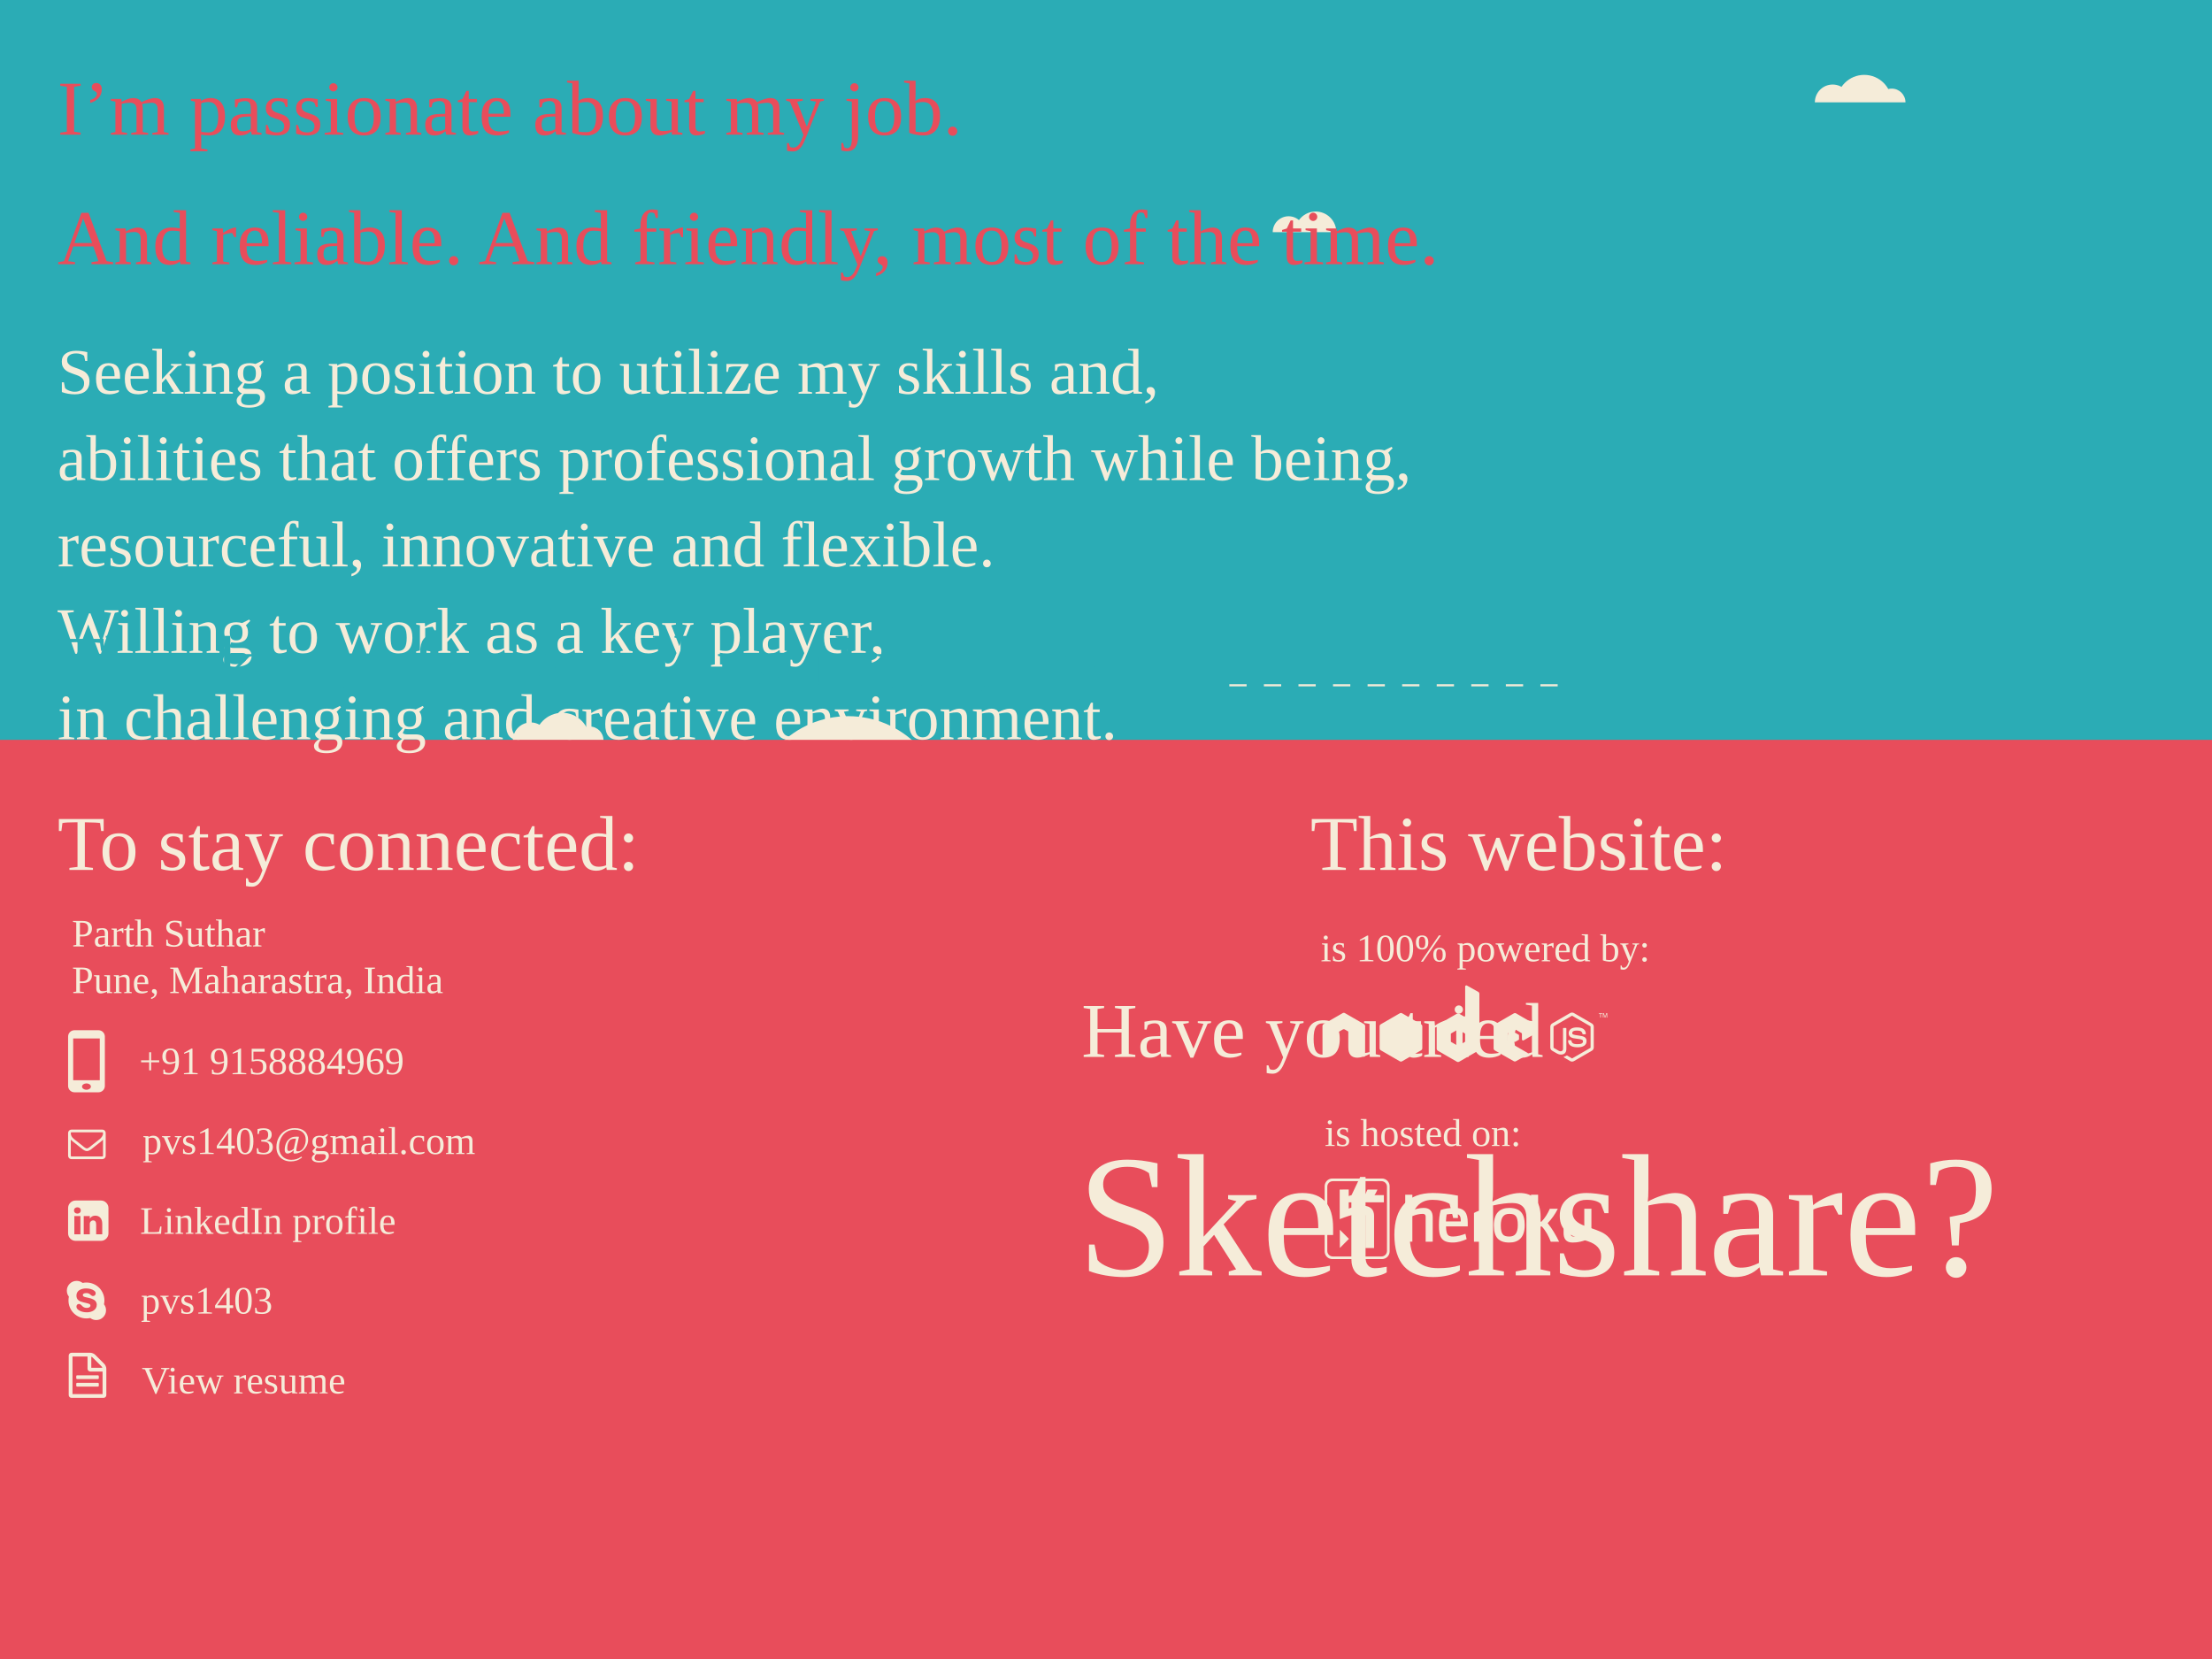
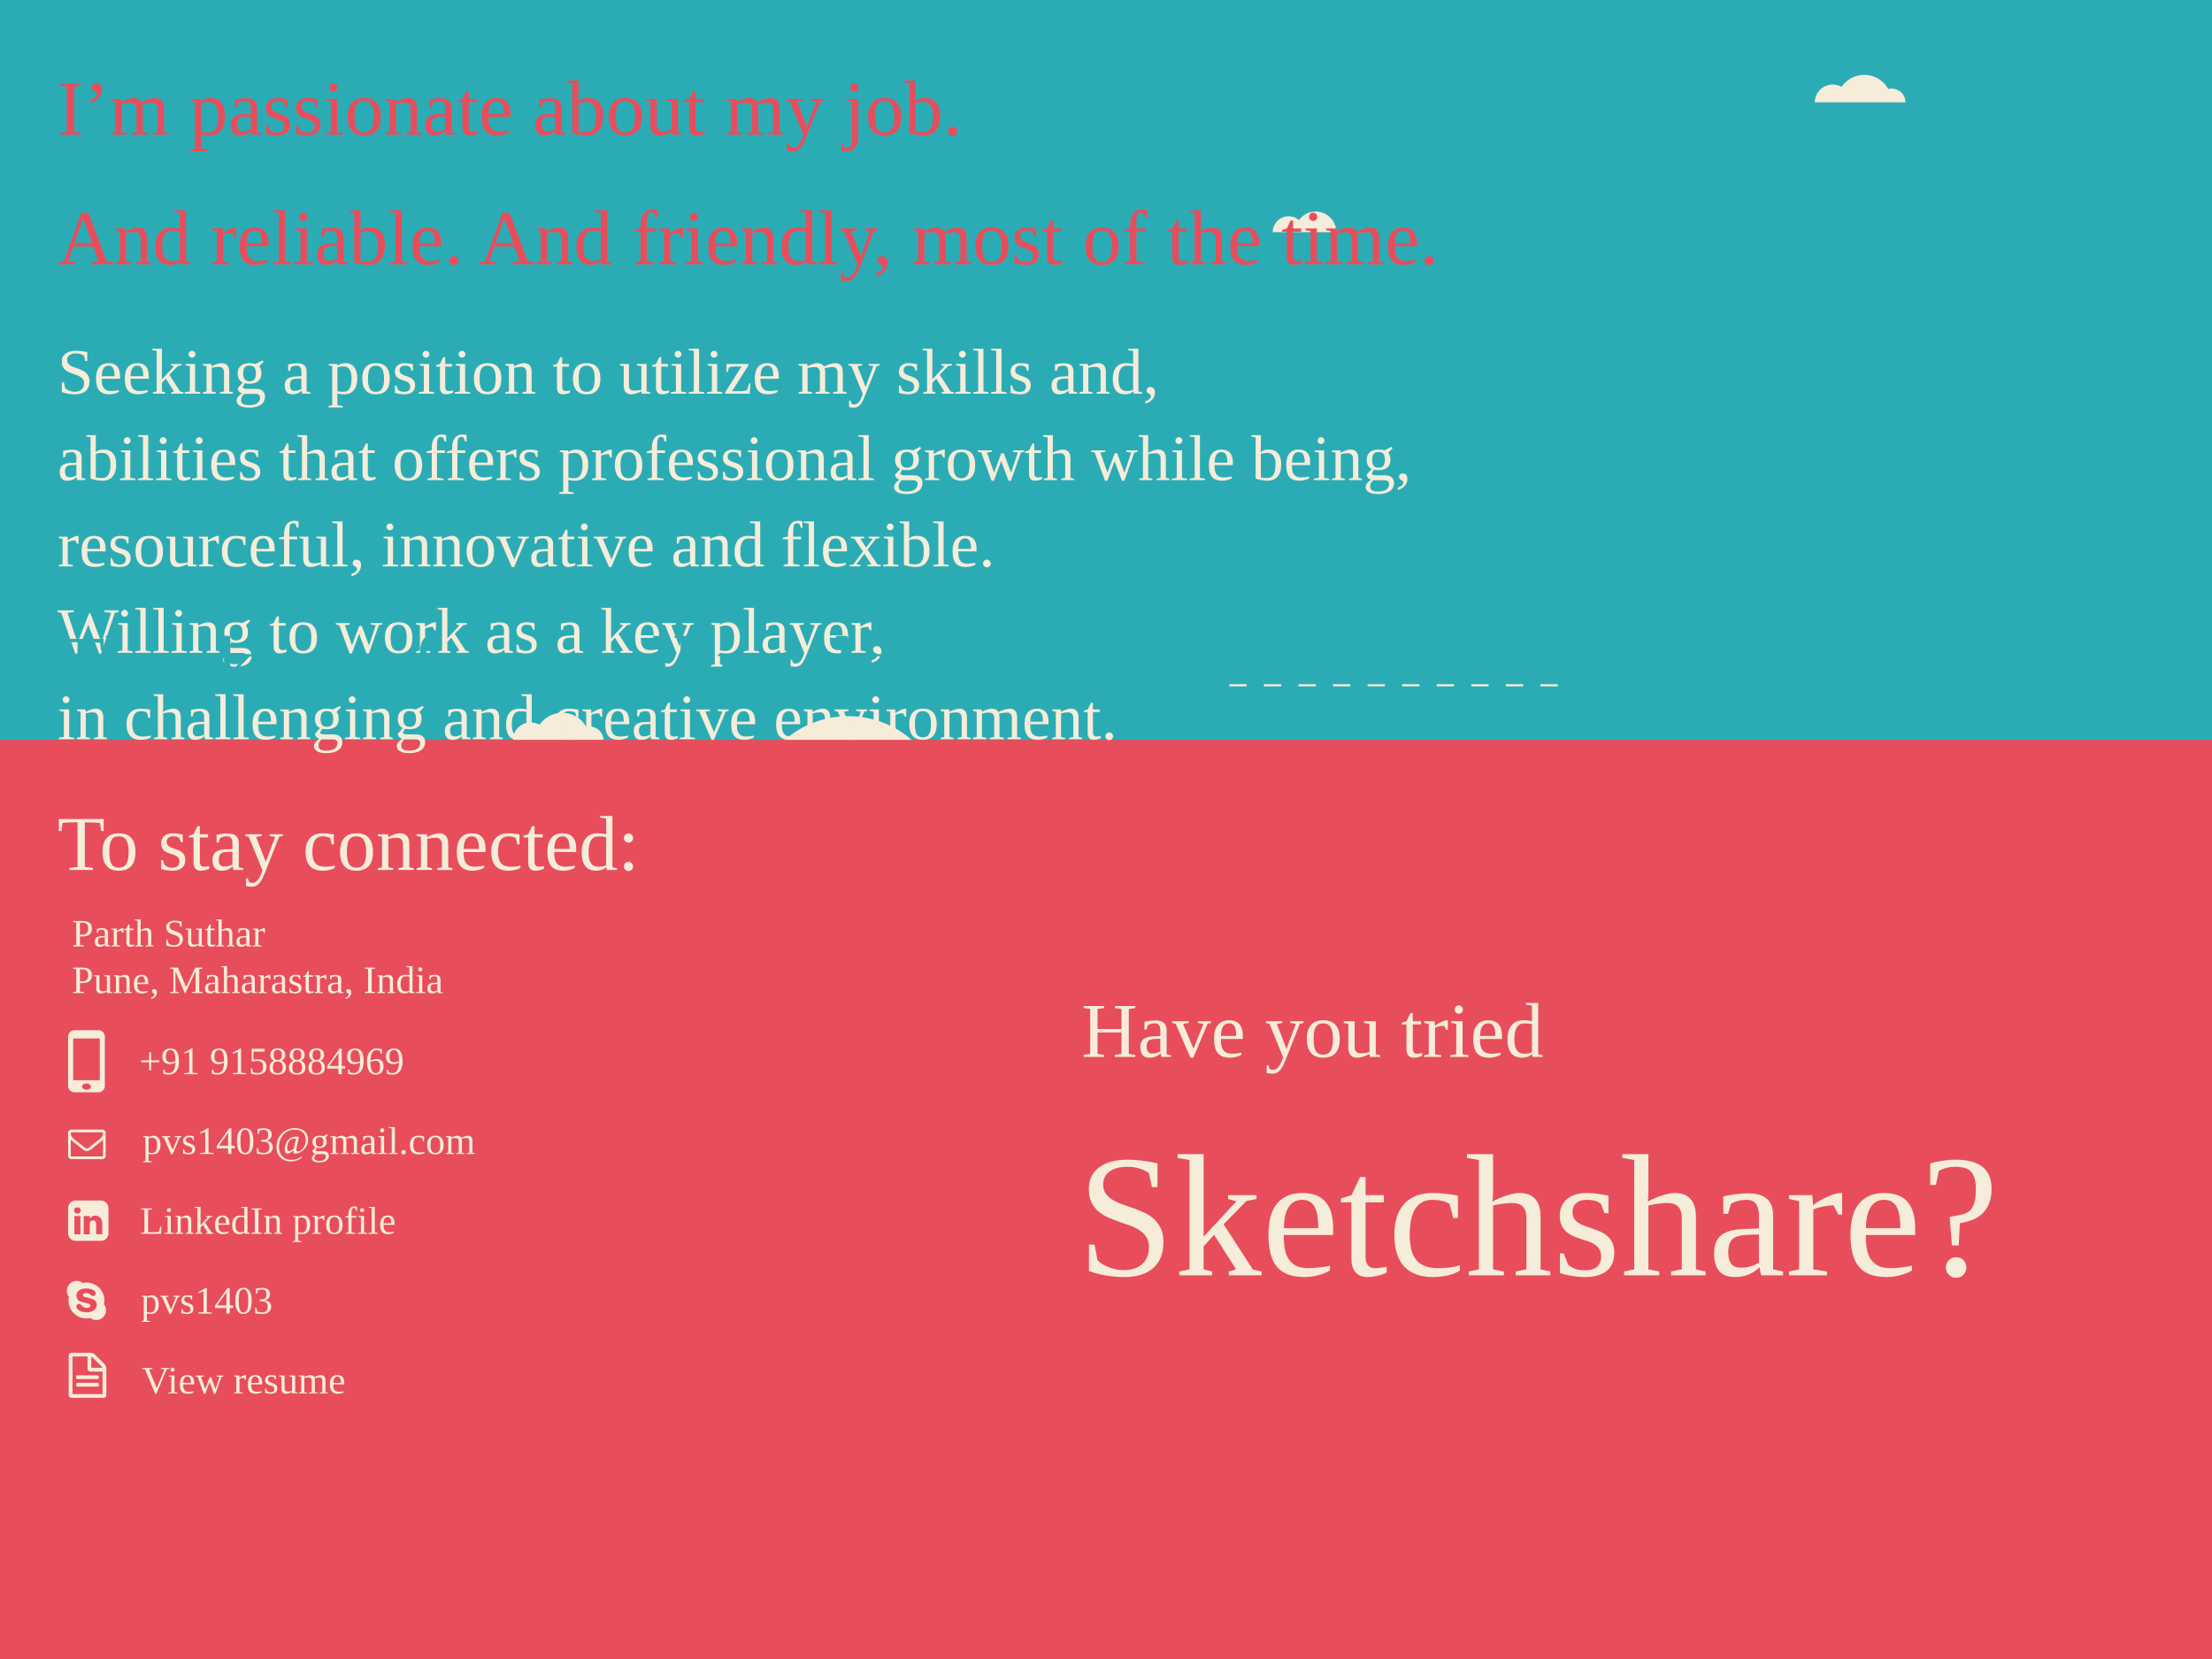
<svg xmlns="http://www.w3.org/2000/svg" width="1024" height="768" viewBox="0 0 1024 768">
  <rect x="-5882.951" y="-5137.504" fill="#F5ECD9" width="12784.607" height="11218.004" id="bg5" />
  <rect x="-7653.467" y="-7098.016" fill="#2BACB5" stroke="#000" stroke-miterlimit="10" width="15687.934" height="14889.029" id="sky" />
  <g id="mountains">
    <path fill="#D4E5F6" d="M-792.243 1119.833" />
    <polygon fill="#14757B" points="-209.3,510.472 -37.804,689.235 -193.184,705.394" />
    <polygon fill="#ACE8EA" points="-402.598,667.509 -345.107,604.72 -321.267,642.229 -398.216,859.793" />
    <path fill="#A7C6E8" d="M-927.366 1503.302" />
    <path fill="#A7C6E8" d="M-1577.241 1702.573" />
    <path fill="#C1DDF3" d="M-1577.241 1702.573" />
    <path fill="#5984C3" d="M-832.03 1389.982" />
    <path fill="#A7C6E8" d="M-588.439 1107.608" />
    <path fill="#0D72B9" d="M-854.126 1095.198" />
    <polygon fill="#ACE8EA" points="-854.126,1095.198 -735.19,578.242 -588.439,1107.608" />
    <polygon fill="#F5ECD9" points="-735.19,578.242 -649.129,529.291 -588.439,1107.608" />
    <polygon fill="#fff" points="-646.729,553.362 -649.129,529.291 -566.951,373.859 -471.992,709.22" />
    <polygon fill="#229098" points="-588.439,1107.608 -471.992,709.22 -626.096,552.59 -646.729,553.362" />
    <polygon fill="#F5ECD9" points="-345.107,1147.357 -588.439,1107.608 -471.992,709.22 -402.598,667.509" />
    <polygon fill="#C1E8E7" points="-566.951,373.859 -402.598,667.509 -471.992,709.22" />
    <path fill="#5984C3" d="M-854.126 1095.198" />
    <polygon fill="#fff" points="-345.107,604.72 -209.3,510.472 -180.034,864.441" />
    <polygon fill="#14757B" points="-398.216,859.793 -330.423,1226.866 -180.034,864.441 -321.267,642.229" />
    <polygon fill="#ACE8EA" points="-357.747,1078.915 -330.423,1226.866 -398.216,859.793 -588.439,1107.608" />
    <polygon fill="#229098" points="-209.3,510.472 -193.184,705.394 -180.034,864.441" />
    <polygon fill="#14757B" points="-191.831,1193.399 -180.034,864.441 -330.423,1226.866" />
    <polygon fill="#229098" points="71.511,1204.285 -191.831,1193.399 -180.034,864.441" />
    <polygon fill="#ACE8EA" points="71.511,1204.285 -37.804,689.235 -180.034,864.441" />
    <polygon fill="#F5ECD9" points="71.511,1204.285 227.962,1204.132 -37.804,689.235" />
    <polygon fill="#14757B" points="-37.804,689.235 171.052,897.846 227.962,1204.132" />
    <polygon fill="#63D3D6" points="227.962,1204.132 426.55,1189.605 171.052,897.846" />
    <polygon fill="#ACE8EA" points="-37.804,689.235 -116.212,415.166 88.257,723.859" />
    <polygon fill="#63D3D6" points="171.052,897.846 88.257,723.859 -37.804,689.235" />
    <polygon fill="#fff" points="-37.804,689.235 -116.212,415.166 -209.3,510.472" />
    <polygon fill="#229098" points="-402.598,667.509 -345.107,604.72 -566.951,373.859" />
    <polygon fill="#63D3D6" points="426.55,1189.605 490.657,1138.932 273.831,934.037" />
    <polygon fill="#ACE8EA" points="490.657,1138.932 701.151,1101.004 454.365,929.785 273.831,934.037" />
    <polygon fill="#C1E8E7" points="255.411,944.84 148.075,795.87 148.075,691.64 250.054,605.882 454.365,929.785" />
    <polygon fill="#1C8389" points="701.151,1101.004 250.054,605.882 454.365,929.785" />
    <polygon fill="#fff" points="168.141,820.025 255.411,944.84 250.054,605.882 88.257,723.859" />
    <polygon fill="#63D3D6" points="488.188,867.465 599.406,883.821 761.608,1042.641 701.151,1101.004" />
    <polygon fill="#C1E8E7" points="454.365,929.785 490.657,1138.932 255.411,944.84" />
    <polygon fill="#C1E8E7" points="599.406,883.821 701.151,1101.004 761.608,1042.641" />
  </g>
  <g id="clouds">
    <path fill="#F5ECD9" d="M188.406 612.645c0-10.18-8.252-18.432-18.432-18.432s-18.432 8.252-18.432 18.432h36.864z" />
    <path fill="#F5ECD9" d="M273.68 612.645c0-10.18-8.252-18.432-18.432-18.432-10.186 0-18.438 8.252-18.438 18.432h36.87z" />
    <path fill="#F5ECD9" d="M231.043 612.645c0-15.688-12.729-28.424-28.426-28.424s-28.43 12.729-28.43 28.424h56.856z" />
    <g fill="#F5ECD9">
      <path d="M253.926 342.688c0-4.557-3.693-8.25-8.25-8.25s-8.25 3.693-8.25 8.25h16.5zM279.373 342.688c0-3.513-2.854-6.361-6.361-6.361s-6.361 2.849-6.361 6.361h12.722zM273.012 342.688c0-7.026-5.697-12.723-12.725-12.723-7.025 0-12.729 5.696-12.729 12.723h25.454z" />
    </g>
    <g fill="#F5ECD9">
      <path d="M460.604 534.379c0-6.624 5.369-11.992 11.993-11.992 6.622 0 11.991 5.368 11.991 11.992h-23.984zM376.655 534.379c0-9.936 8.06-17.989 17.979-17.989 9.938 0 17.982 8.062 17.982 17.989h-35.961zM400.641 534.379c0-19.871 16.104-35.979 35.979-35.979s35.979 16.104 35.979 35.979h-71.958z" />
    </g>
    <g fill="#F5ECD9">
      <path d="M482.551 554.23c0-5.273 4.271-9.562 9.549-9.562 5.271 0 9.557 4.273 9.557 9.562h-19.106zM497.275 554.23c0-4.064 3.297-7.361 7.354-7.361 4.062 0 7.357 3.297 7.357 7.361h-14.711z" />
    </g>
    <g fill="#F5ECD9">
      <path d="M803.939 380.535c0-19.677-15.953-35.632-35.641-35.632-19.682 0-35.627 15.955-35.627 35.632h71.268zM830.49 380.535c0-14.669-11.889-26.558-26.557-26.558-14.678 0-26.562 11.889-26.562 26.558h53.119zM744.854 380.535c0-8.801-7.137-15.936-15.938-15.936-8.803 0-15.938 7.135-15.938 15.936h31.876zM418.438 513.637c0-18.051-14.633-32.684-32.684-32.684-18.057 0-32.688 14.633-32.688 32.684h65.372zM377.432 513.637c0-13.455-10.896-24.354-24.354-24.354-13.447 0-24.354 10.896-24.354 24.354h48.708zM437.926 513.637c0-10.764-8.729-19.479-19.488-19.479-10.764 0-19.479 8.725-19.479 19.479h38.967zM338.449 513.637c0-8.062-6.543-14.617-14.609-14.617-8.072 0-14.617 6.561-14.617 14.617h29.226zM366.605 442.211" />
      <path d="M346.316 370.211" />
      <path d="M667.055 556.801c0-8.953-7.258-16.211-16.211-16.211s-16.211 7.258-16.211 16.211h32.422zM717.055 556.801c0-6.896-5.596-12.5-12.5-12.5-6.896 0-12.5 5.604-12.5 12.5h25zM704.555 556.801c0-13.807-11.188-25-25-25s-25 11.193-25 25h50zM304.781 534.908c0-7.674-6.229-13.896-13.896-13.896s-13.895 6.229-13.895 13.896h27.791zM315.139 534.908c0-5.721-4.637-10.357-10.354-10.357s-10.354 4.646-10.354 10.357h20.708zM281.736 534.908c0-3.438-2.777-6.215-6.215-6.215-3.432 0-6.215 2.771-6.215 6.215h12.43zM362.755 376.418c0-8.264-6.697-14.961-14.961-14.961-8.271 0-14.959 6.697-14.959 14.961h29.92zM467.479 376.418c0-12.395-10.047-22.441-22.438-22.441-12.396 0-22.44 10.047-22.44 22.441h44.878zM437.558 376.418c0-24.789-20.094-44.883-44.881-44.883s-44.886 20.094-44.886 44.883h89.767zM511.904 600.949c0-5.273-4.271-9.547-9.547-9.547-5.271 0-9.557 4.271-9.557 9.547h19.104zM497.182 600.949c0-4.064-3.297-7.361-7.354-7.361-4.062 0-7.355 3.297-7.355 7.361h14.709zM618.617 107.473c0-5.273-4.271-9.547-9.549-9.547-5.271 0-9.547 4.273-9.547 9.547h19.096zM603.898 107.473c0-4.064-3.307-7.361-7.361-7.361-4.062 0-7.357 3.297-7.357 7.361h14.718zM856.65 47.383c0-4.557-3.692-8.25-8.25-8.25-4.562 0-8.25 3.693-8.25 8.25h16.5zM882.098 47.383c0-3.513-2.848-6.361-6.354-6.361-3.521 0-6.355 2.849-6.355 6.361h12.709zM875.736 47.383c0-7.026-5.697-12.723-12.729-12.723-7.021 0-12.729 5.696-12.729 12.723h25.458zM66 395.904c0-5.273 4.271-9.547 9.549-9.547 5.271 0 9.547 4.271 9.547 9.547h-19.096zM80.725 395.904c0-4.064 3.297-7.361 7.361-7.361 4.062 0 7.363 3.297 7.363 7.361h-14.724z" />
    </g>
    <path fill="#F5ECD9" d="M64.212 540.55h-8v-1h8v1zm-16 0h-8v-1h8v1zm-16 0h-8v-1h8v1zm-16 0h-8v-1h8v1zm-16 0h-8v-1h8v1zm-16 0h-8v-1h8v1zm-16 0h-8v-1h8v1zm-16 0h-8v-1h8v1zm-16 0h-8v-1h8v1zm-16 0h-8v-1h8v1zm-16 0h-8v-1h8v1zm-16 0h-5.417v-1h5.417v1z" />
    <path fill="#F5ECD9" d="M1151.275 93.095h-8v-1h8v1zm-16 0h-8v-1h8v1zm-16 0h-8v-1h8v1zm-16 0h-8v-1h8v1zm-16 0h-8v-1h8v1zm-16 0h-8v-1h8v1zm-16 0h-8v-1h8v1z" />
    <path fill="#F5ECD9" d="M721.096 317.734h-8v-1h8v1zm-16 0h-8v-1h8v1zm-16 0h-8v-1h8v1zm-16 0h-8v-1h8v1zm-16 0h-8v-1h8v1zm-16 0h-8v-1h8v1zm-16 0h-8v-1h8v1zm-16 0h-8v-1h8v1zm-16 0h-8v-1h8v1zm-16 0h-8v-1h8v1z" />
  </g>
  <g id="contacts">
    <rect x="-2766.482" y="342.5" fill="#E84D5B" width="6910.617" height="445.5" />
    <g id="email" fill="#F5ECD9">
      <text transform="translate(66 534.232)" font-weight="100" font-size="18">pvs1403@gmail.com</text>
      <path d="M47.688 535.041v-7.457c-.204.233-.431.447-.671.643-1.731 1.332-3.115 2.432-4.136 3.282-.33.277-.599.496-.804.647-.207.151-.487.31-.843.471-.354.159-.684.237-.99.237h-.021c-.311 0-.645-.078-.993-.237-.354-.161-.633-.314-.839-.471-.206-.151-.474-.372-.804-.647-1.022-.854-2.4-1.948-4.136-3.282-.24-.191-.461-.404-.675-.643v7.457c0 .084.031.157.097.219.062.063.135.094.22.094h14.297c.084 0 .157-.031.219-.094.063-.062.097-.135.097-.219h-.018zm0-10.205v-.238l-.006-.126-.03-.12-.053-.089c-.02-.061-.048-.086-.088-.069l-.136-.022h-14.296c-.083 0-.157.031-.222.092-.062.062-.092.139-.092.223 0 1.09.479 2.008 1.428 2.757 1.25.98 2.548 2.011 3.893 3.076l.34.283.446.362c.106.085.252.188.435.306.176.118.341.209.488.271.146.059.289.088.419.088h.018c.129 0 .271-.029.418-.088.146-.062.312-.146.488-.271l.438-.306.442-.362.337-.283c1.352-1.068 2.647-2.1 3.896-3.076.35-.278.673-.652.976-1.121.31-.48.461-.906.461-1.287zm1.242-.357v10.562c0 .428-.152.794-.459 1.095-.303.307-.671.459-1.094.459h-14.296c-.431 0-.792-.147-1.098-.459-.303-.304-.459-.672-.459-1.095v-10.562c0-.43.152-.795.459-1.098s.675-.456 1.098-.456h14.296c.429 0 .793.15 1.094.456.307.303.459.668.459 1.098z" />
    </g>
    <g id="linkedin" fill="#F5ECD9">
      <text transform="translate(64.821 571.17)" font-weight="100" font-size="18">LinkedIn profile</text>
      <path d="M34.418 571.388h2.808v-8.438h-2.808v8.438zm2.989-11.037c-.012-.42-.155-.771-.438-1.043-.283-.271-.662-.411-1.131-.411s-.854.143-1.149.411c-.298.272-.438.623-.438 1.043 0 .413.144.764.431 1.039.289.279.667.42 1.124.42h.013c.479 0 .865-.141 1.155-.42.288-.279.432-.626.433-1.039zm7.111 11.037h2.812v-4.836c0-1.248-.301-2.189-.891-2.832-.592-.639-1.376-.962-2.347-.962-1.104 0-1.949.479-2.539 1.423h.021v-1.229h-2.812c.025.536.025 3.348 0 8.438h2.812v-4.721c0-.309.024-.535.085-.681.126-.283.304-.524.552-.727.241-.195.543-.299.895-.299.943 0 1.409.639 1.409 1.913l.003 4.513zm5.689-12.131v11.67c0 .964-.347 1.789-1.027 2.479-.688.687-1.513 1.025-2.477 1.025h-11.671c-.969 0-1.789-.343-2.479-1.025-.688-.688-1.03-1.517-1.03-2.479v-11.67c0-.966.346-1.79 1.03-2.477.688-.688 1.51-1.03 2.479-1.03h11.671c.964 0 1.788.343 2.477 1.03.685.687 1.027 1.511 1.027 2.477z" />
    </g>
    <g id="phone">
      <path fill="#F5ECD9" d="M45.604 476.917h-11.14c-1.612 0-2.938 1.317-2.938 2.934v22.865c0 1.604 1.32 2.938 2.938 2.938h11.14c1.608 0 2.938-1.32 2.938-2.938v-22.865c-.007-1.614-1.326-2.934-2.938-2.934zm-5.57 27.559c-1.142 0-2.057-.653-2.057-1.464 0-.812.919-1.468 2.057-1.468 1.132 0 2.047.655 2.047 1.468.003.806-.913 1.464-2.047 1.464zm6.156-4.398h-12.312v-19.354h12.312v19.354z" />
      <text transform="translate(64.429 497.295)" fill="#F5ECD9" font-weight="100" font-size="18">+91 9158884969</text>
    </g>
    <g id="skype">
      <path fill="#F5ECD9" d="M44.801 603.992c0-.396-.076-.754-.234-1.08-.147-.327-.344-.595-.564-.812-.233-.213-.52-.401-.867-.574-.344-.183-.671-.312-.974-.402-.307-.093-.647-.183-1.033-.271l-1.229-.283-.519-.124c-.11-.028-.248-.073-.413-.14-.166-.063-.284-.126-.354-.188-.064-.069-.136-.152-.191-.248-.062-.104-.089-.22-.089-.354 0-.604.562-.905 1.693-.905.345 0 .646.047.909.141.269.097.482.207.643.337l.445.399c.146.131.299.247.477.343.172.097.357.144.562.141.371 0 .667-.123.896-.373.224-.253.336-.558.336-.906 0-.434-.224-.822-.661-1.176-.44-.349-1-.615-1.675-.797-.679-.179-1.395-.27-2.15-.271-.535 0-1.054.062-1.556.183-.504.124-.979.309-1.411.557-.438.247-.787.592-1.055 1.028-.265.438-.396.942-.396 1.519 0 .479.074.896.224 1.257.152.354.372.653.661.894.291.234.606.429.949.571.339.146.744.271 1.216.383l1.725.427c.709.179 1.146.316 1.318.429.253.152.377.396.377.707 0 .31-.153.562-.473.762s-.73.301-1.239.297c-.397 0-.761-.062-1.08-.188-.314-.124-.573-.275-.768-.455-.194-.181-.372-.354-.537-.533-.166-.184-.344-.327-.538-.456-.199-.123-.409-.188-.641-.188-.396 0-.691.12-.896.354-.201.23-.301.531-.301.886 0 .728.482 1.344 1.444 1.857.957.515 2.104.772 3.431.772.575 0 1.125-.071 1.653-.219.523-.149 1.008-.354 1.442-.631.438-.276.785-.646 1.045-1.104.263-.461.393-.977.393-1.556h.006v-.01zm4.285 2.562c0 1.254-.443 2.324-1.329 3.21-.886.89-1.954 1.328-3.205 1.328-1.023 0-1.943-.312-2.768-.941-.605.124-1.196.187-1.771.187-1.126 0-2.202-.216-3.229-.649-1.027-.438-1.915-1.03-2.658-1.773-.744-.744-1.334-1.631-1.771-2.657-.437-1.023-.651-2.104-.651-3.229 0-.574.064-1.17.188-1.776-.63-.812-.946-1.739-.946-2.763 0-1.251.443-2.319 1.328-3.205.89-.886 1.954-1.33 3.206-1.33 1.026 0 1.943.313 2.771.947.604-.125 1.193-.188 1.771-.188 1.125 0 2.202.218 3.229.654 1.028.436 1.915 1.024 2.655 1.771.744.744 1.336 1.63 1.771 2.658.436 1.029.654 2.106.654 3.23 0 .571-.064 1.166-.188 1.771.629.811.943 1.732.943 2.755z" />
      <text transform="translate(65.215 608.106)" fill="#F5ECD9" font-weight="100" font-size="18">pvs1403</text>
    </g>
    <g id="addressnumidia" fill="#F5ECD9" font-weight="100" font-size="18">
      <text transform="translate(33.271 438.129)">Parth Suthar</text>
      <text transform="translate(33.271 459.728)">Pune, Maharastra, India</text>
    </g>
    <g id="contactresume">
      <path fill="#F5ECD9" d="M45.744 640.588v.867c0 .13-.041.229-.123.312-.082.087-.188.124-.313.124h-9.574c-.127 0-.229-.035-.312-.124-.082-.081-.124-.184-.124-.312v-.867c0-.13.042-.229.124-.312.082-.082.186-.123.312-.123h9.574c.128 0 .23.041.313.123.082.081.123.185.123.312zm0-3.483v.867c0 .127-.041.231-.123.312-.082.082-.188.123-.313.123h-9.574c-.127 0-.229-.041-.312-.123-.082-.081-.124-.188-.124-.312v-.867c0-.13.042-.23.124-.312.082-.081.186-.122.312-.122h9.574c.128 0 .23.041.313.122.082.082.123.186.123.312zm-12.183 8.27h13.923v-10.443h-5.654c-.363 0-.676-.126-.927-.381-.254-.251-.381-.56-.381-.925v-5.656h-6.962l.001 17.405zm8.701-12.184h5.112c-.092-.267-.191-.449-.297-.561l-4.26-4.257c-.105-.108-.293-.211-.558-.299l.003 5.117zm6.961.435v12.183c0 .366-.127.677-.379.932-.254.251-.562.378-.926.378h-14.795c-.363 0-.671-.127-.924-.378-.257-.255-.385-.562-.385-.932v-18.271c0-.366.128-.673.385-.925.253-.254.561-.381.924-.381h8.702c.359 0 .761.091 1.192.271.438.183.78.399 1.033.654l4.244 4.241c.251.254.473.599.651 1.03.187.438.277.835.278 1.198z" />
      <text transform="translate(65.608 645.044)" fill="#F5ECD9" font-weight="100" font-size="18">View resume</text>
    </g>
    <text transform="translate(26.604 402.719)" fill="#F5ECD9" font-weight="100" font-size="36">To stay connected:</text>
-     <g id="rightside" fill="#F5ECD9">
-       <text transform="translate(606.604 402.719)" font-weight="100" font-size="36">This website:</text>
-       <path d="M631.97 475.007c0-.384-.203-.731-.533-.925l-8.818-5.076c-.146-.088-.312-.134-.482-.14h-.092c-.169.006-.337.052-.486.14l-8.817 5.076c-.33.188-.533.541-.533.925l.021 13.666c0 .19.098.367.266.46.164.103.367.103.529 0l5.24-3c.332-.197.529-.545.529-.926v-6.385c0-.381.201-.732.531-.922l2.231-1.285c.166-.101.348-.146.535-.146.182 0 .363.047.525.146l2.229 1.285c.332.188.531.541.531.922v6.385c0 .381.205.729.533.926l5.238 3c.164.103.369.103.531 0 .164-.093.266-.27.266-.46l.026-13.666zM679.06 456.221c-.166-.093-.367-.09-.529.006-.164.1-.264.271-.264.459v13.534c0 .137-.07.256-.188.323-.111.065-.26.065-.37 0l-2.209-1.273c-.329-.188-.733-.188-1.063.005l-8.822 5.092c-.33.188-.533.542-.533.921v10.188c0 .383.203.731.533.926l8.822 5.097c.328.188.734.188 1.063 0l8.819-5.097c.33-.189.533-.543.533-.926v-25.39c0-.387-.209-.741-.547-.931l-5.245-2.934zm-.82 25.901c0 .096-.051.184-.135.229l-3.027 1.746c-.082.047-.186.047-.266 0l-3.031-1.746c-.082-.048-.133-.136-.133-.229v-3.497c0-.096.051-.184.133-.23l3.029-1.745c.082-.052.186-.052.268 0l3.027 1.745c.084.052.135.141.135.23v3.497zM710.618 478.533c.326-.19.529-.541.529-.92v-2.474c0-.38-.203-.729-.529-.922l-8.768-5.089c-.33-.188-.736-.188-1.066-.001l-8.814 5.091c-.33.19-.533.542-.533.922v10.188c0 .384.205.731.539.926l8.764 4.994c.324.185.724.187 1.045.006l5.307-2.946c.168-.094.27-.271.271-.462.001-.188-.1-.37-.268-.466l-8.875-5.095c-.166-.1-.271-.271-.271-.461v-3.191c0-.188.104-.367.271-.462l2.762-1.592c.164-.095.367-.095.533 0l2.762 1.592c.166.095.271.271.271.462v2.512c0 .189.102.365.268.461.164.101.369.1.533-.002l5.269-3.071zM648.011 469.078c.328-.189.732-.189 1.062 0l8.82 5.091c.33.189.533.541.533.923v10.189c0 .38-.203.729-.533.923l-8.82 5.095c-.328.189-.732.189-1.062 0l-8.82-5.095c-.33-.191-.531-.543-.531-.923v-10.189c0-.382.201-.729.531-.923l8.82-5.091zM727.75 491.443c-.31 0-.606-.078-.872-.232l-2.777-1.644c-.414-.231-.213-.314-.076-.361.555-.192.666-.236 1.256-.571.062-.034.146-.021.207.02l2.135 1.268c.076.043.188.043.262 0l8.312-4.801c.078-.045.127-.134.127-.229v-9.599c0-.094-.049-.183-.129-.229l-8.312-4.798c-.078-.045-.184-.045-.262 0l-8.312 4.802c-.08.047-.131.138-.131.229v9.6c0 .096.051.184.131.228l2.279 1.312c1.23.619 1.988-.104 1.988-.841v-9.479c0-.138.107-.239.24-.239h1.06c.132 0 .237.104.237.239v9.479c0 1.65-.896 2.599-2.463 2.599-.479 0-.856 0-1.916-.521l-2.182-1.256c-.539-.312-.873-.896-.873-1.521v-9.599c0-.624.334-1.206.873-1.518l8.314-4.811c.525-.297 1.229-.297 1.748 0l8.316 4.811c.537.312.873.894.873 1.518v9.599c0 .624-.336 1.204-.873 1.521l-8.316 4.803c-.253.141-.556.221-.864.221zM730.32 484.83c-3.641 0-4.398-1.671-4.398-3.072 0-.133.104-.239.236-.239h1.074c.121 0 .223.09.24.203.162 1.099.645 1.647 2.848 1.647 1.752 0 2.498-.396 2.498-1.326 0-.536-.211-.935-2.936-1.2-2.275-.226-3.688-.729-3.688-2.549 0-1.68 1.414-2.68 3.787-2.68 2.664 0 3.982.926 4.15 2.907.006.065-.021.137-.064.188-.045.048-.104.077-.176.077h-1.08c-.109 0-.211-.08-.232-.188-.26-1.149-.889-1.521-2.598-1.521-1.914 0-2.137.667-2.137 1.166 0 .604.262.78 2.846 1.122 2.56.34 3.771.813 3.771 2.609.005 1.818-1.509 2.856-4.141 2.856zM741.786 468.99v.246h-.697v1.819h-.283v-1.819h-.695v-.246h1.675zM742.036 468.99h.4l.594 1.75.598-1.75h.396v2.065h-.268v-1.221l.002-.21.004-.315-.592 1.746h-.277l-.598-1.746v.062l.004.229.004.229v1.221h-.271v-2.064l.004.004zM701.193 478.057c.062-.032.146-.032.205 0l1.691.979c.062.036.104.104.104.177v1.955c0 .074-.039.142-.104.177l-1.691.979c-.062.036-.143.036-.205 0l-1.688-.979c-.062-.035-.104-.103-.104-.177v-1.955c0-.072.039-.141.104-.177l1.688-.979zM659.974 574.822v-11.71c0-.824-.604-1.186-1.316-1.186-1.432 0-3.217.356-4.84 1.071v11.819h-3.299v-21.742h3.299v7.173c1.568-.575 3.438-1.07 5.308-1.07 2.995 0 4.122 1.841 4.122 4.37v11.271l-3.274.004zm9.428-7.092c.111 3.931.881 4.697 3.299 4.697 1.896 0 4.041-.633 5.691-1.266l.549 2.474c-1.76.798-3.902 1.565-6.459 1.565-5.498 0-6.352-3.021-6.352-7.833 0-2.64.189-5.029.822-7.229 1.646-.632 3.852-.962 6.623-.962 4.514 0 5.889 2.501 5.889 6.871v1.678h-10.062v.005zm4.175-5.799c-.984 0-2.559.026-3.85.272-.135.66-.303 1.568-.354 3.244h6.871c.001-2.281-.409-3.516-2.667-3.516zm12.069 1.071v11.819h-3.299v-13.308c2.773-1.511 5.719-1.979 7.643-2.112v2.749c-1.348.111-3.051.275-4.344.852zm13.054 12.204c-4.922 0-7.146-2.418-7.146-7.941 0-5.854 2.938-8.082 7.146-8.082 4.918 0 7.146 2.419 7.146 7.944.003 5.854-2.94 8.079-7.146 8.079zm0-13.275c-2.525 0-3.932 1.456-3.932 5.333 0 4.231 1.182 5.168 3.932 5.168 2.527 0 3.936-1.43 3.936-5.307 0-4.233-1.188-5.194-3.936-5.194zm23.063 12.891h-3.875c-.906-2.418-2.172-4.896-4.123-7.036h-1.732v7.036h-3.299v-21.742h3.299v12.479h1.539c1.682-1.729 2.97-3.875 3.875-5.987h3.711c-1.262 2.558-2.885 4.812-4.695 6.647 2.167 2.748 3.872 5.662 5.3 8.603zm6.184.384c-2.994 0-4.123-1.84-4.123-4.367v-11.271h3.271v11.683c0 .826.604 1.184 1.316 1.184 1.432 0 3.383-.354 5.005-1.069v-11.796h3.3v13.25c-3.902 2.139-6.9 2.386-8.769 2.386zM639.74 582.872h-22.965c-1.965 0-3.557-1.592-3.557-3.557v-30.181c0-1.965 1.592-3.558 3.557-3.558h22.965c1.965 0 3.561 1.593 3.561 3.558v30.181c-.005 1.965-1.601 3.557-3.561 3.557zm2.333-33.531c0-1.403-1.139-2.54-2.541-2.54h-22.552c-1.402 0-2.541 1.141-2.541 2.54v29.771c0 1.399 1.139 2.54 2.541 2.54h22.557c1.402 0 2.541-1.141 2.541-2.54l-.005-29.771zM632.068 577.741v-14.811s.963-3.543-11.865 1.45c-.021.062-.021-13.692-.021-13.692l4.188-.024v8.813s11.734-4.625 11.734 3.507v14.76l-4.036-.003zm2.386-21.744h-4.443c1.6-1.956 3.049-5.31 3.049-5.31h4.596c0 .001-.79 2.186-3.202 5.31zm-14.197 21.719v-8.435l4.215 4.217-4.215 4.218z" />
-       <text transform="translate(611.36 445.006)" font-weight="100" font-size="18">is 100% powered by:</text>
-       <text transform="translate(613.219 530.518)" font-weight="100" font-size="18">is hosted on:</text>
-     </g>
    <g id="sketchshare">
      <text transform="translate(500.633 489.283)" fill="#F5ECD9" font-weight="100" font-size="36">Have you tried</text>
      <text transform="translate(498.633 590.388)" fill="#F5ECD9" font-weight="100" font-size="80.874">Sketchshare?</text>
    </g>
  </g>
  <text id="ownership" transform="translate(26.604 122.301)" fill="#E84D5B" font-weight="100" font-size="36">And reliable. And friendly, most of the time.</text>
  <g id="leaving" fill="#F5ECD9" font-weight="100" font-size="30">
    <text transform="translate(26.604 182.247)">Seeking a position to utilize my skills and,</text>
    <text transform="translate(26.604 222.247)">abilities that offers professional growth while being,</text>
    <text transform="translate(26.604 262.194)">resourceful, innovative and flexible.</text>
    <text transform="translate(26.604 302.194)">Willing to work as a key player,</text>
    <text transform="translate(26.604 342.194)">in challenging and creative environment.</text>
  </g>
  <text id="passionate" transform="translate(26.604 62.353)" fill="#E84D5B" font-weight="100" font-size="36">I’m passionate about my job.</text>
  <text transform="translate(26.604 319.345)" fill="#2BACB5" font-weight="100" font-size="36" id="thankyouforscrolling">Thank you for scrolling this far :)</text>
</svg>
